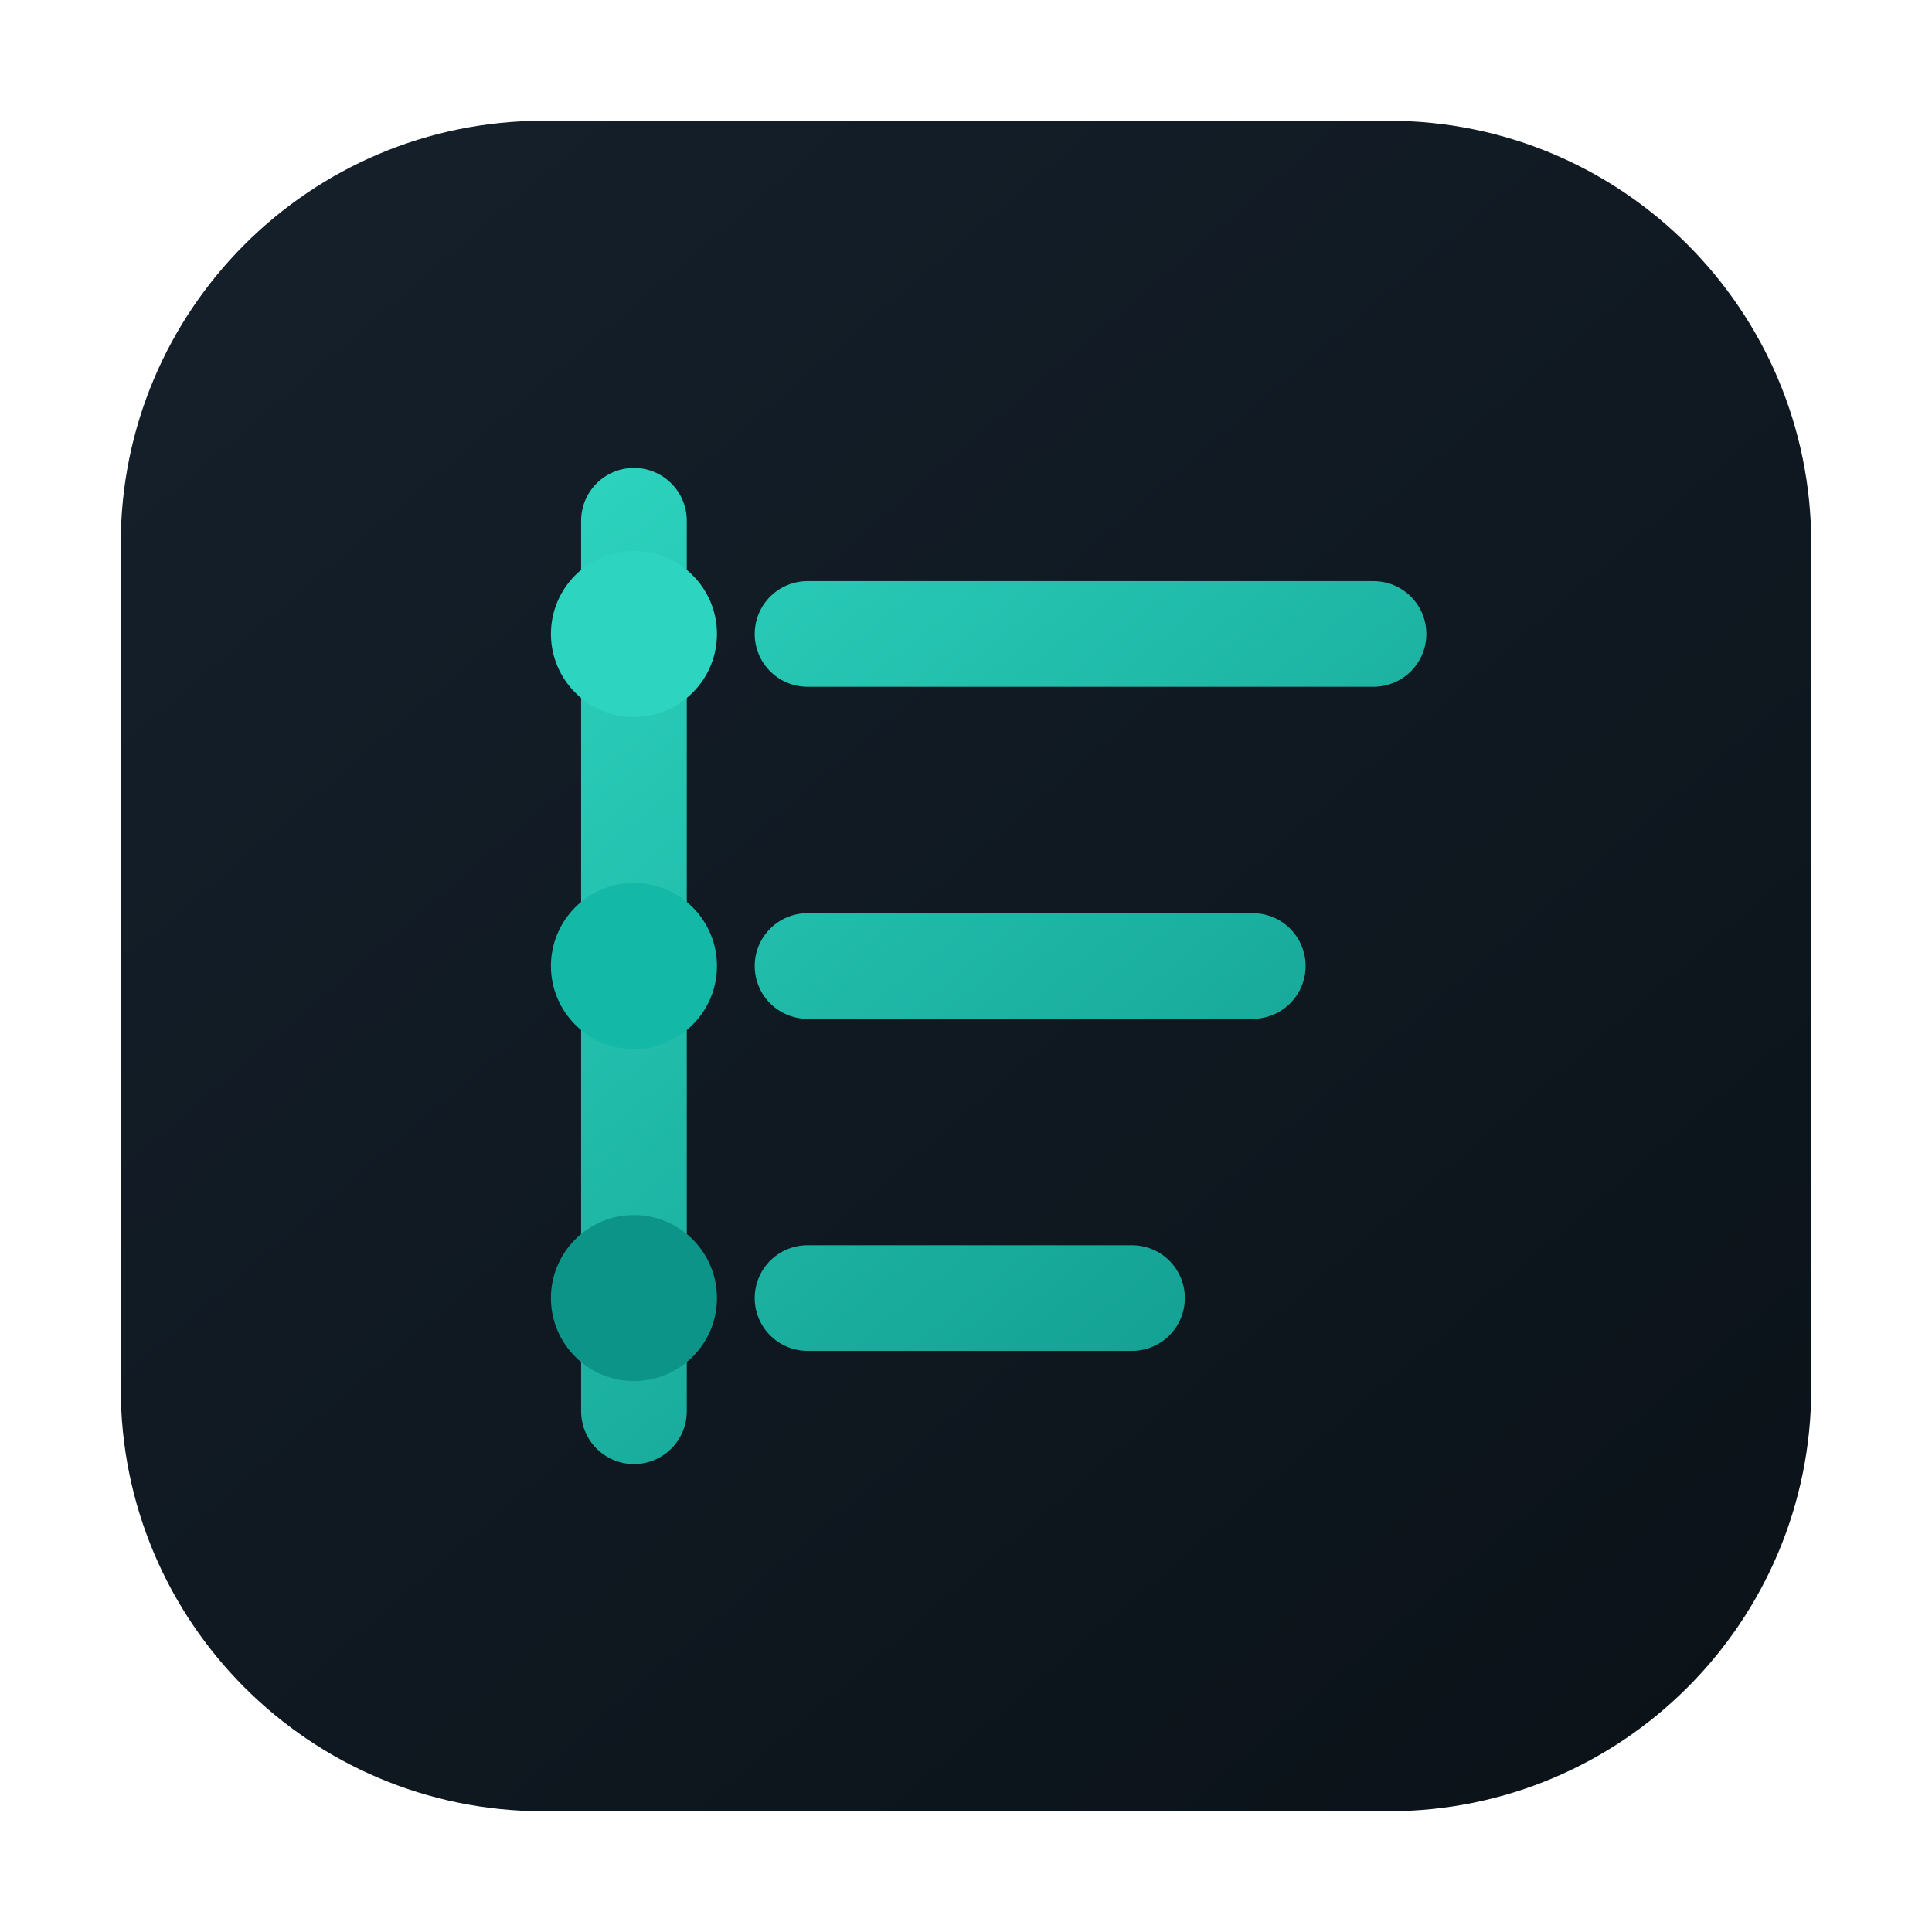
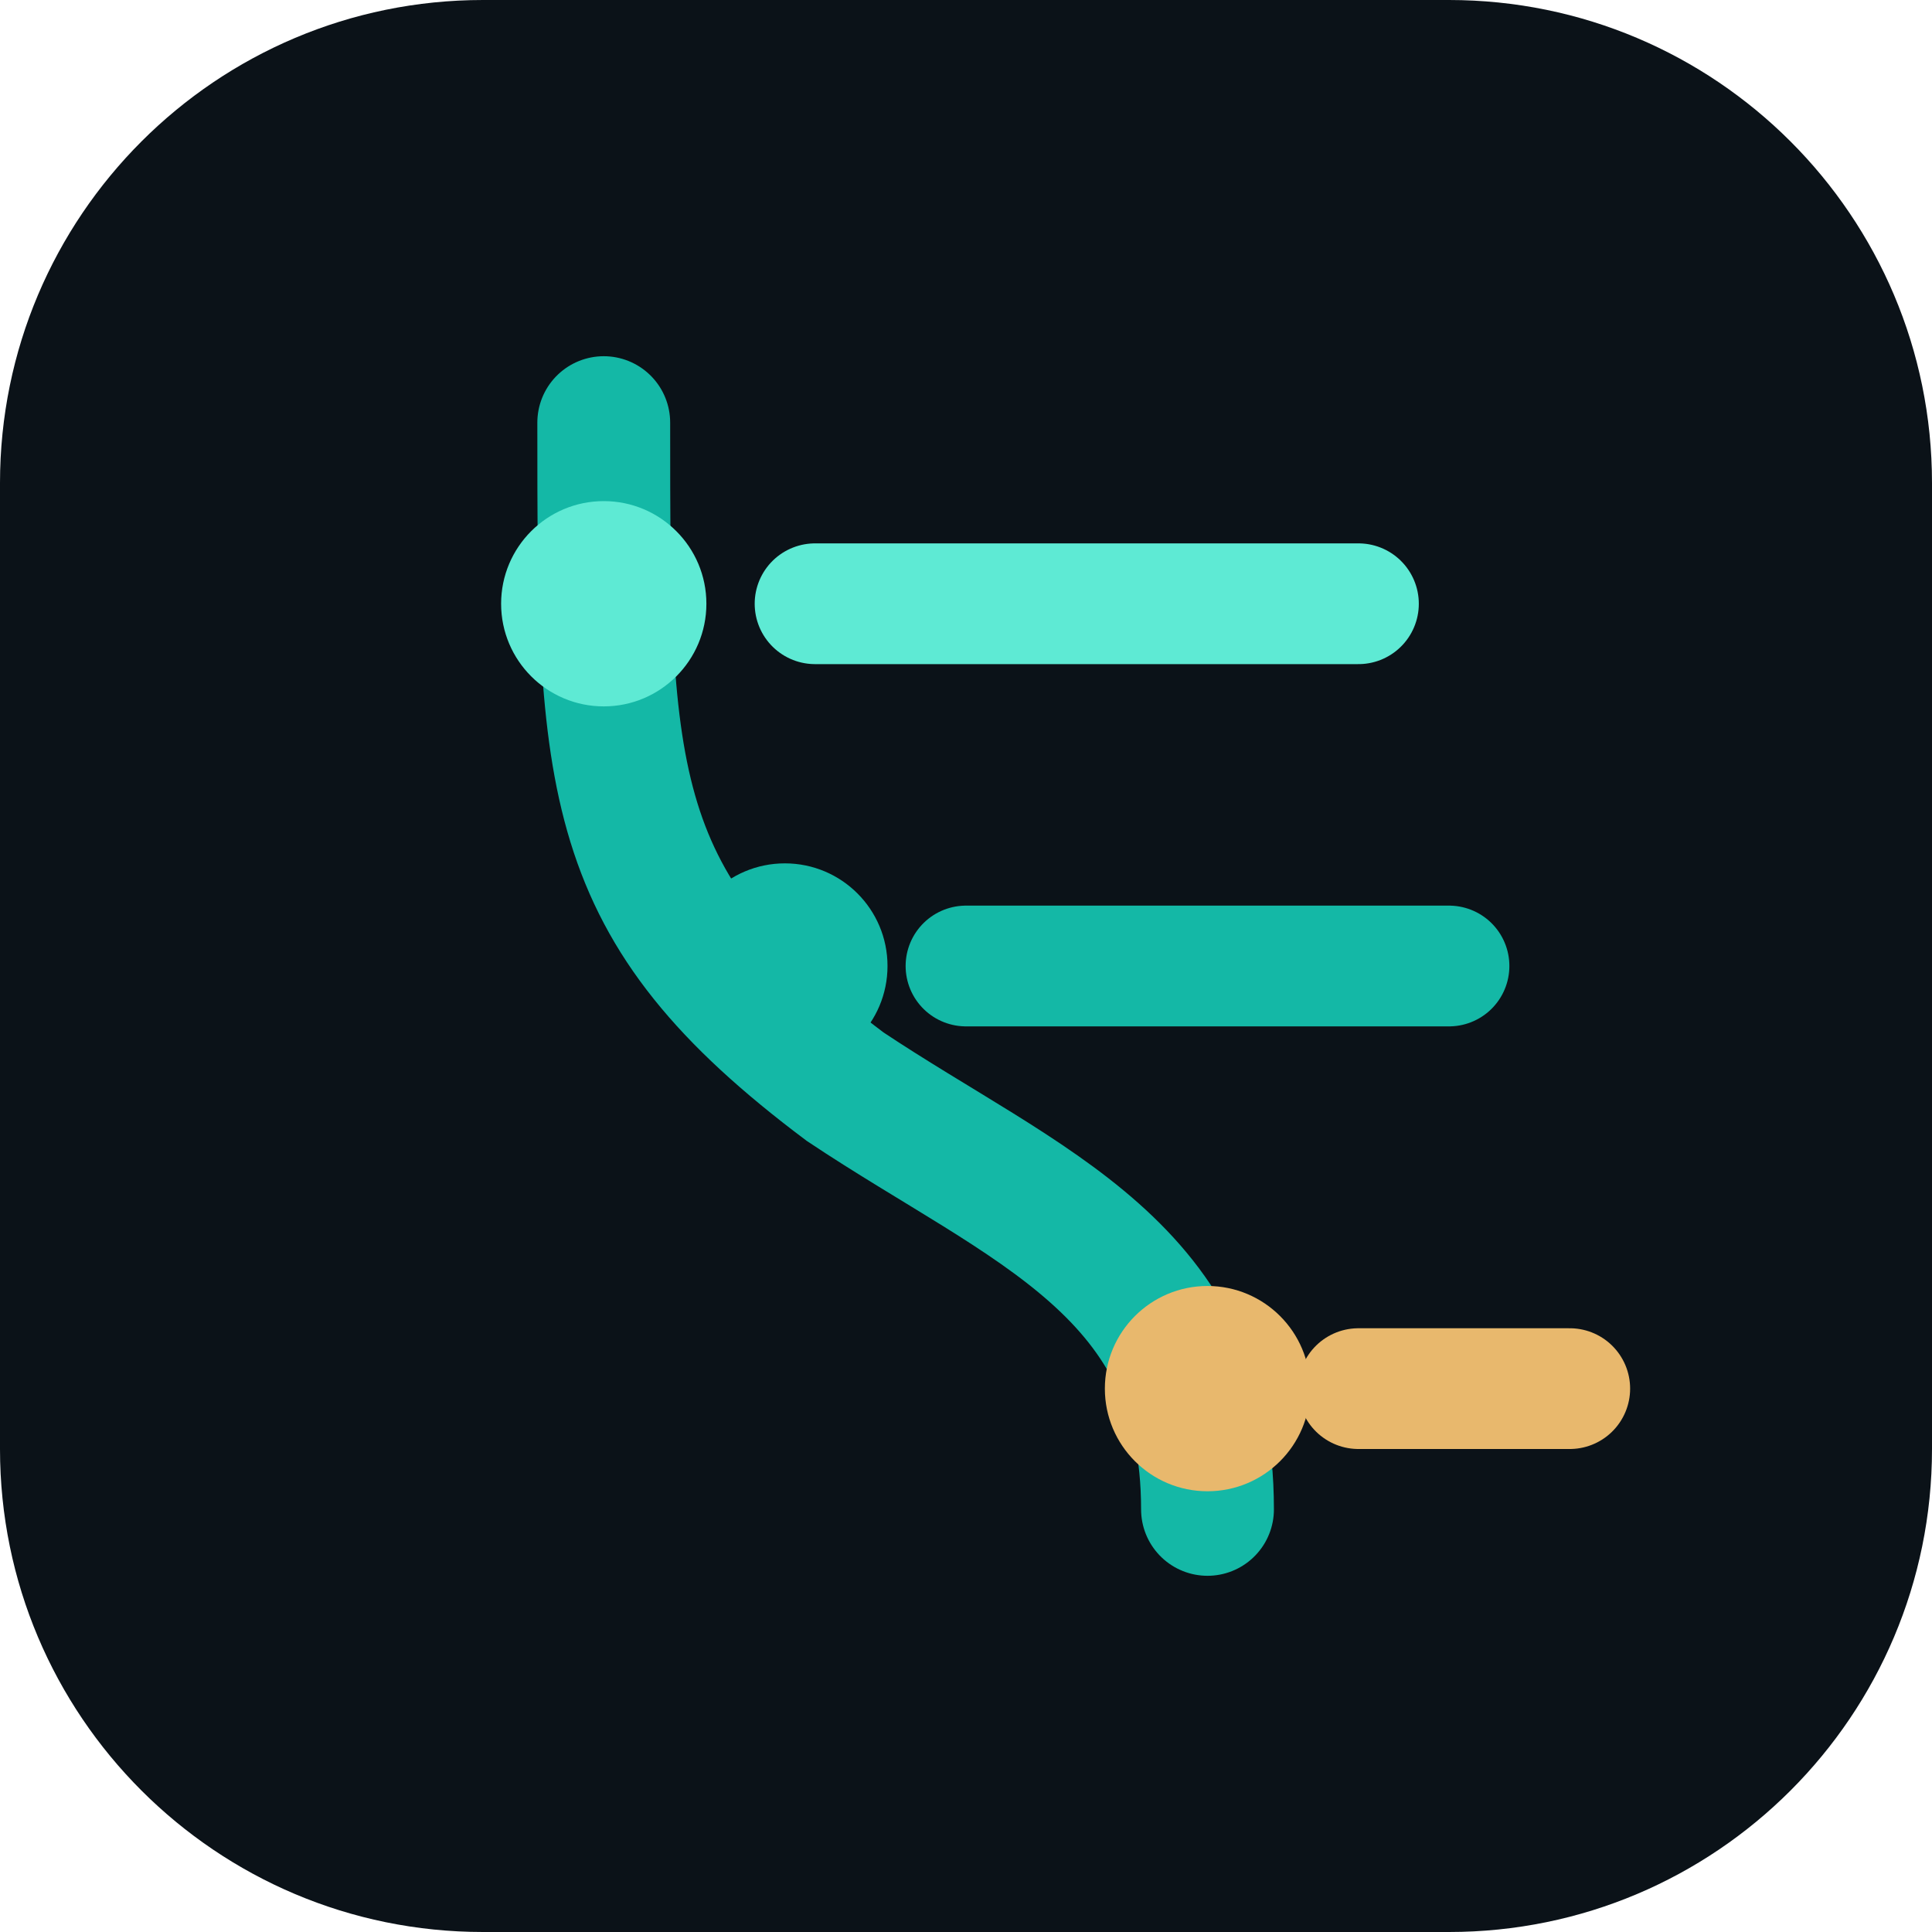
- <svg xmlns="http://www.w3.org/2000/svg" viewBox="0 0 512 512" role="img" aria-label="ChanLog icon">
-   <defs>
-     <linearGradient id="chanlog-bg" x1="64" y1="32" x2="448" y2="480" gradientUnits="userSpaceOnUse">
-       <stop offset="0%" stop-color="#15202B" />
-       <stop offset="100%" stop-color="#0B1218" />
-     </linearGradient>
-     <linearGradient id="chanlog-mark" x1="150" y1="120" x2="380" y2="400" gradientUnits="userSpaceOnUse">
-       <stop offset="0%" stop-color="#2DD4BF" />
-       <stop offset="100%" stop-color="#0D9488" />
-     </linearGradient>
-   </defs>
-   <rect x="32" y="32" width="448" height="448" rx="112" fill="url(#chanlog-bg)" />
-   <g fill="none" stroke="url(#chanlog-mark)" stroke-linecap="round" stroke-linejoin="round">
-     <path d="M168 138v236" stroke-width="28" />
-     <circle cx="168" cy="168" r="22" fill="#2DD4BF" stroke="none" />
-     <circle cx="168" cy="256" r="22" fill="#14B8A6" stroke="none" />
-     <circle cx="168" cy="344" r="22" fill="#0D9488" stroke="none" />
-     <path d="M214 168h150" stroke-width="28" />
-     <path d="M214 256h118" stroke-width="28" />
-     <path d="M214 344h86" stroke-width="28" />
+ <svg xmlns="http://www.w3.org/2000/svg" viewBox="0 0 32 32" role="img" aria-label="Evolora">
+   <rect width="32" height="32" rx="8" fill="#0B1218" />
+   <g fill="none" stroke-linecap="round">
+     <path d="M10 7c0 6 0 8 4 11 3 2 6 3 6 7" stroke="#14B8A6" stroke-width="2.2" />
+     <circle cx="10" cy="10" r="1.7" fill="#5EEAD4" stroke="none" />
+     <circle cx="13" cy="16" r="1.7" fill="#14B8A6" stroke="none" />
+     <circle cx="20" cy="23" r="1.7" fill="#E8B86D" stroke="none" />
+     <path d="M13.5 10h9" stroke="#5EEAD4" stroke-width="2" />
+     <path d="M16 16h8" stroke="#14B8A6" stroke-width="2" />
+     <path d="M22.5 23h3.5" stroke="#E8B86D" stroke-width="2" />
  </g>
</svg>
